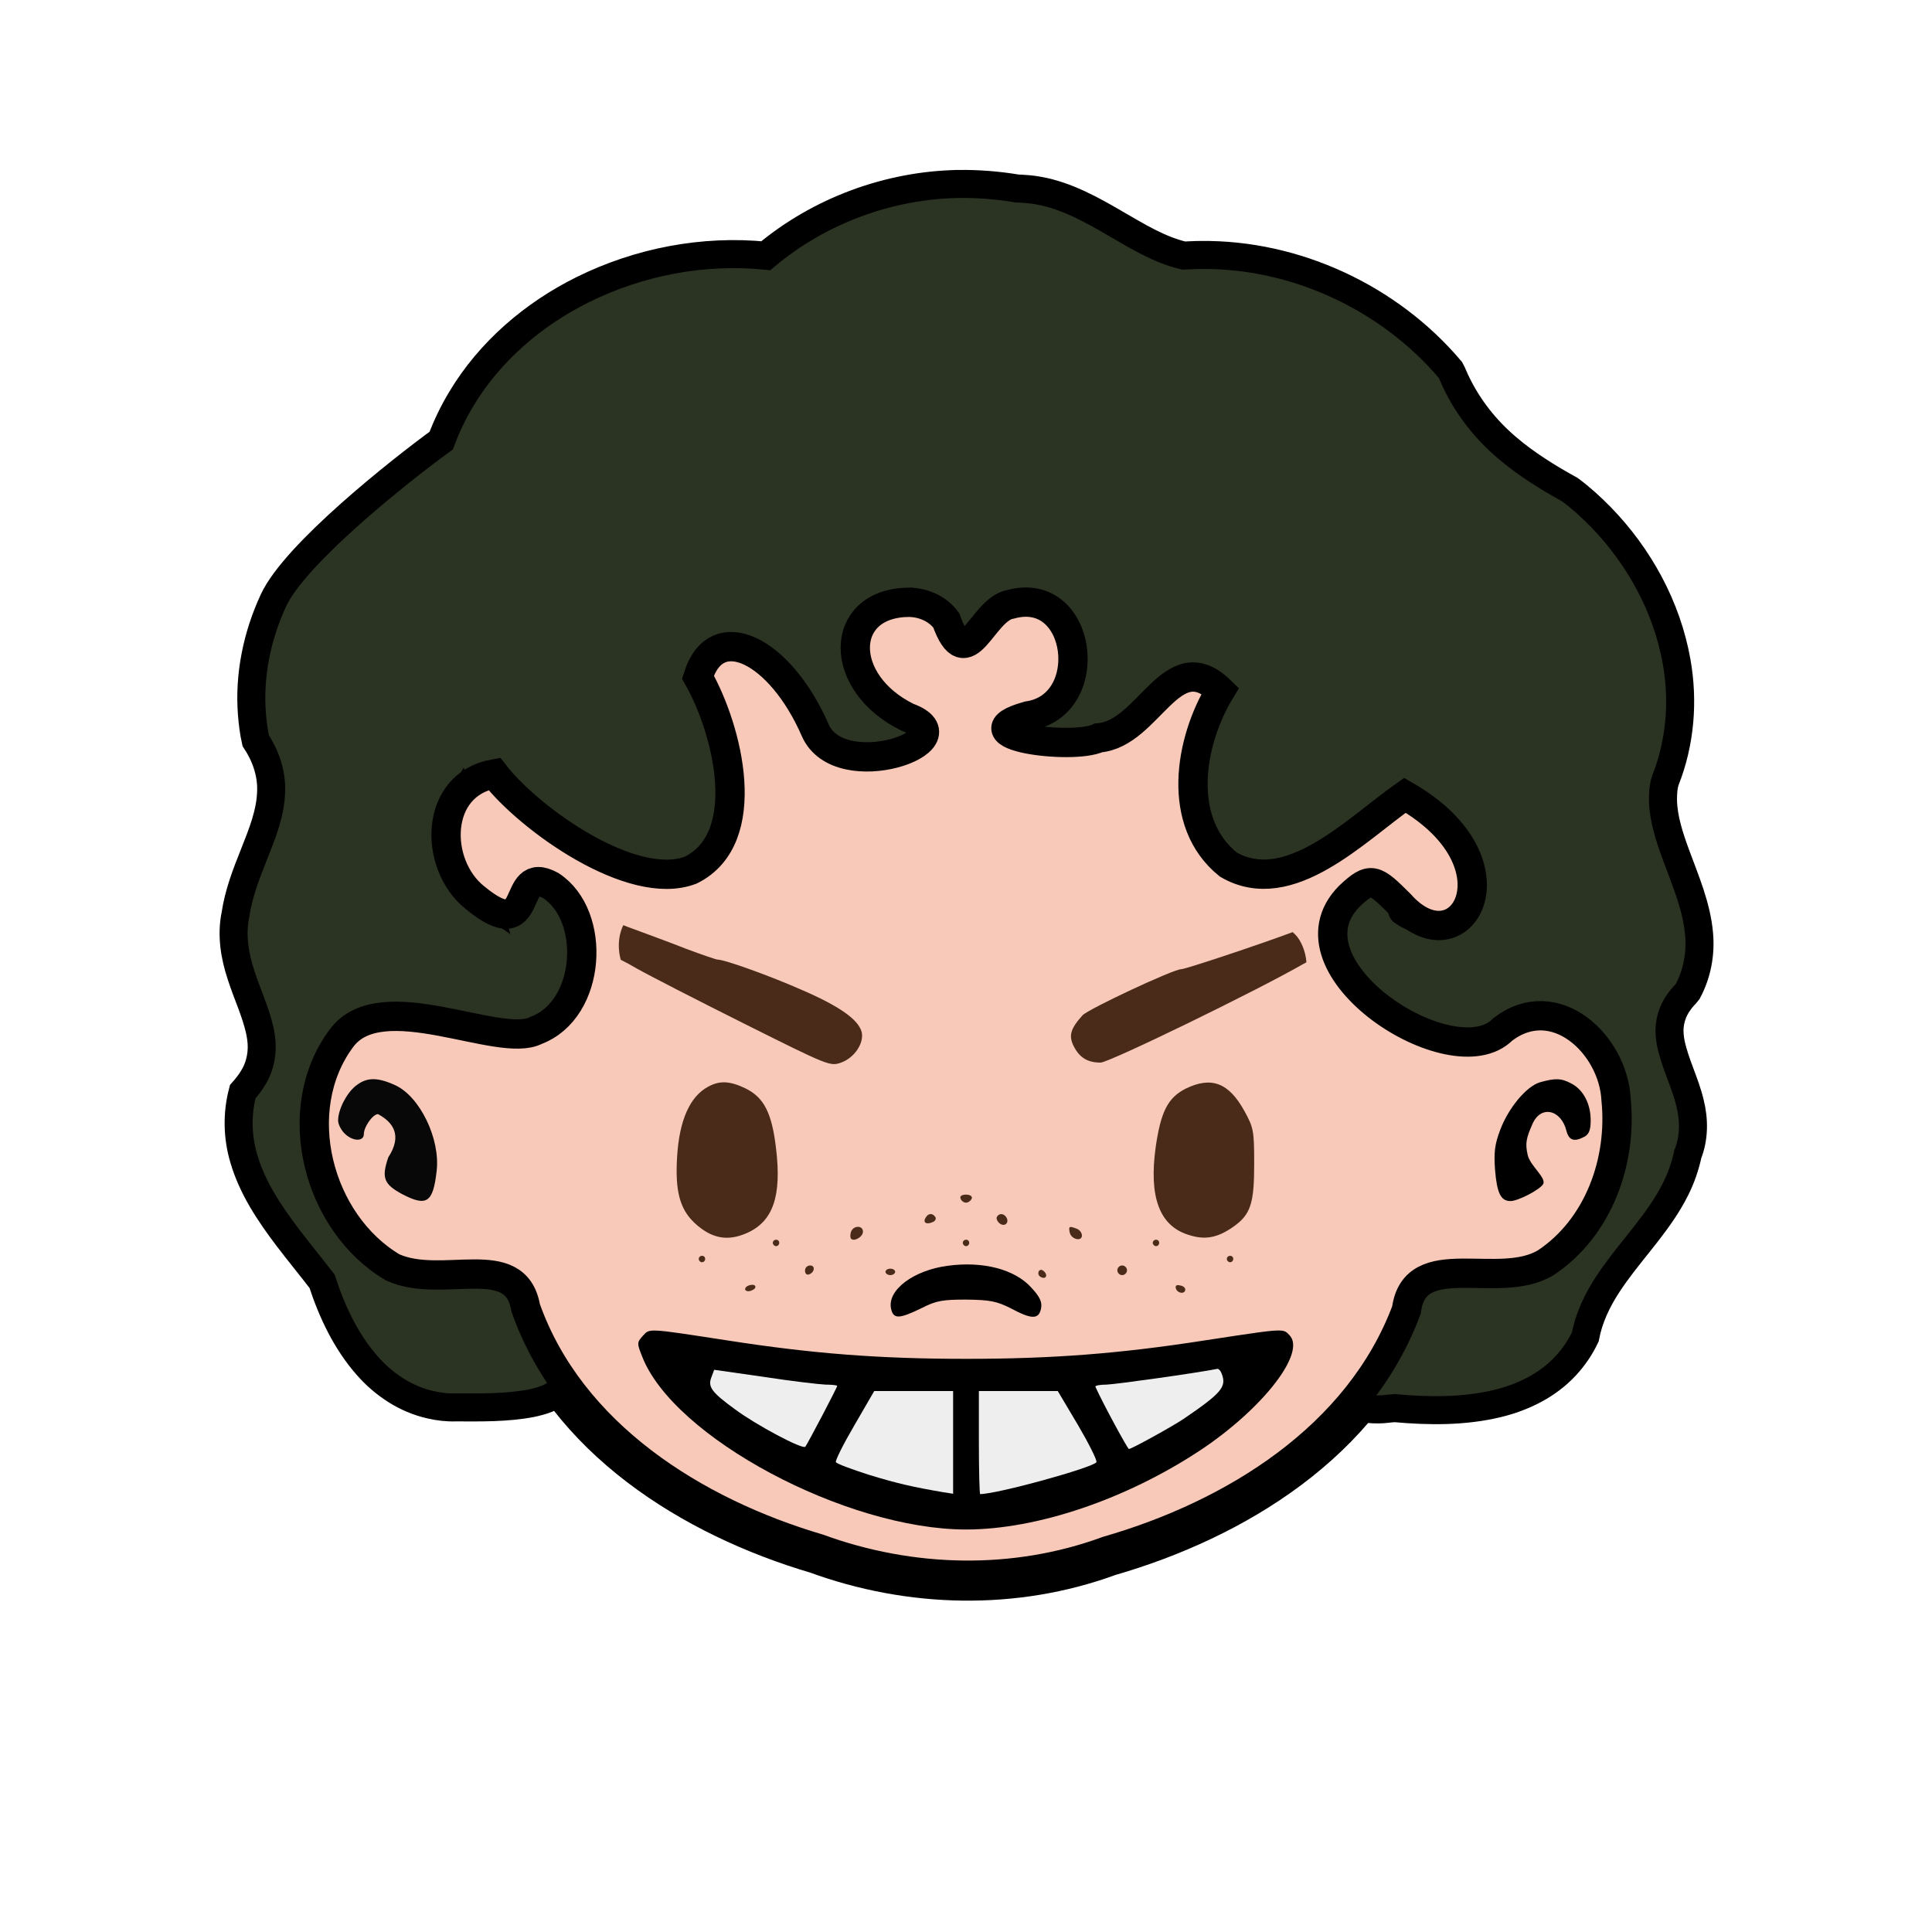
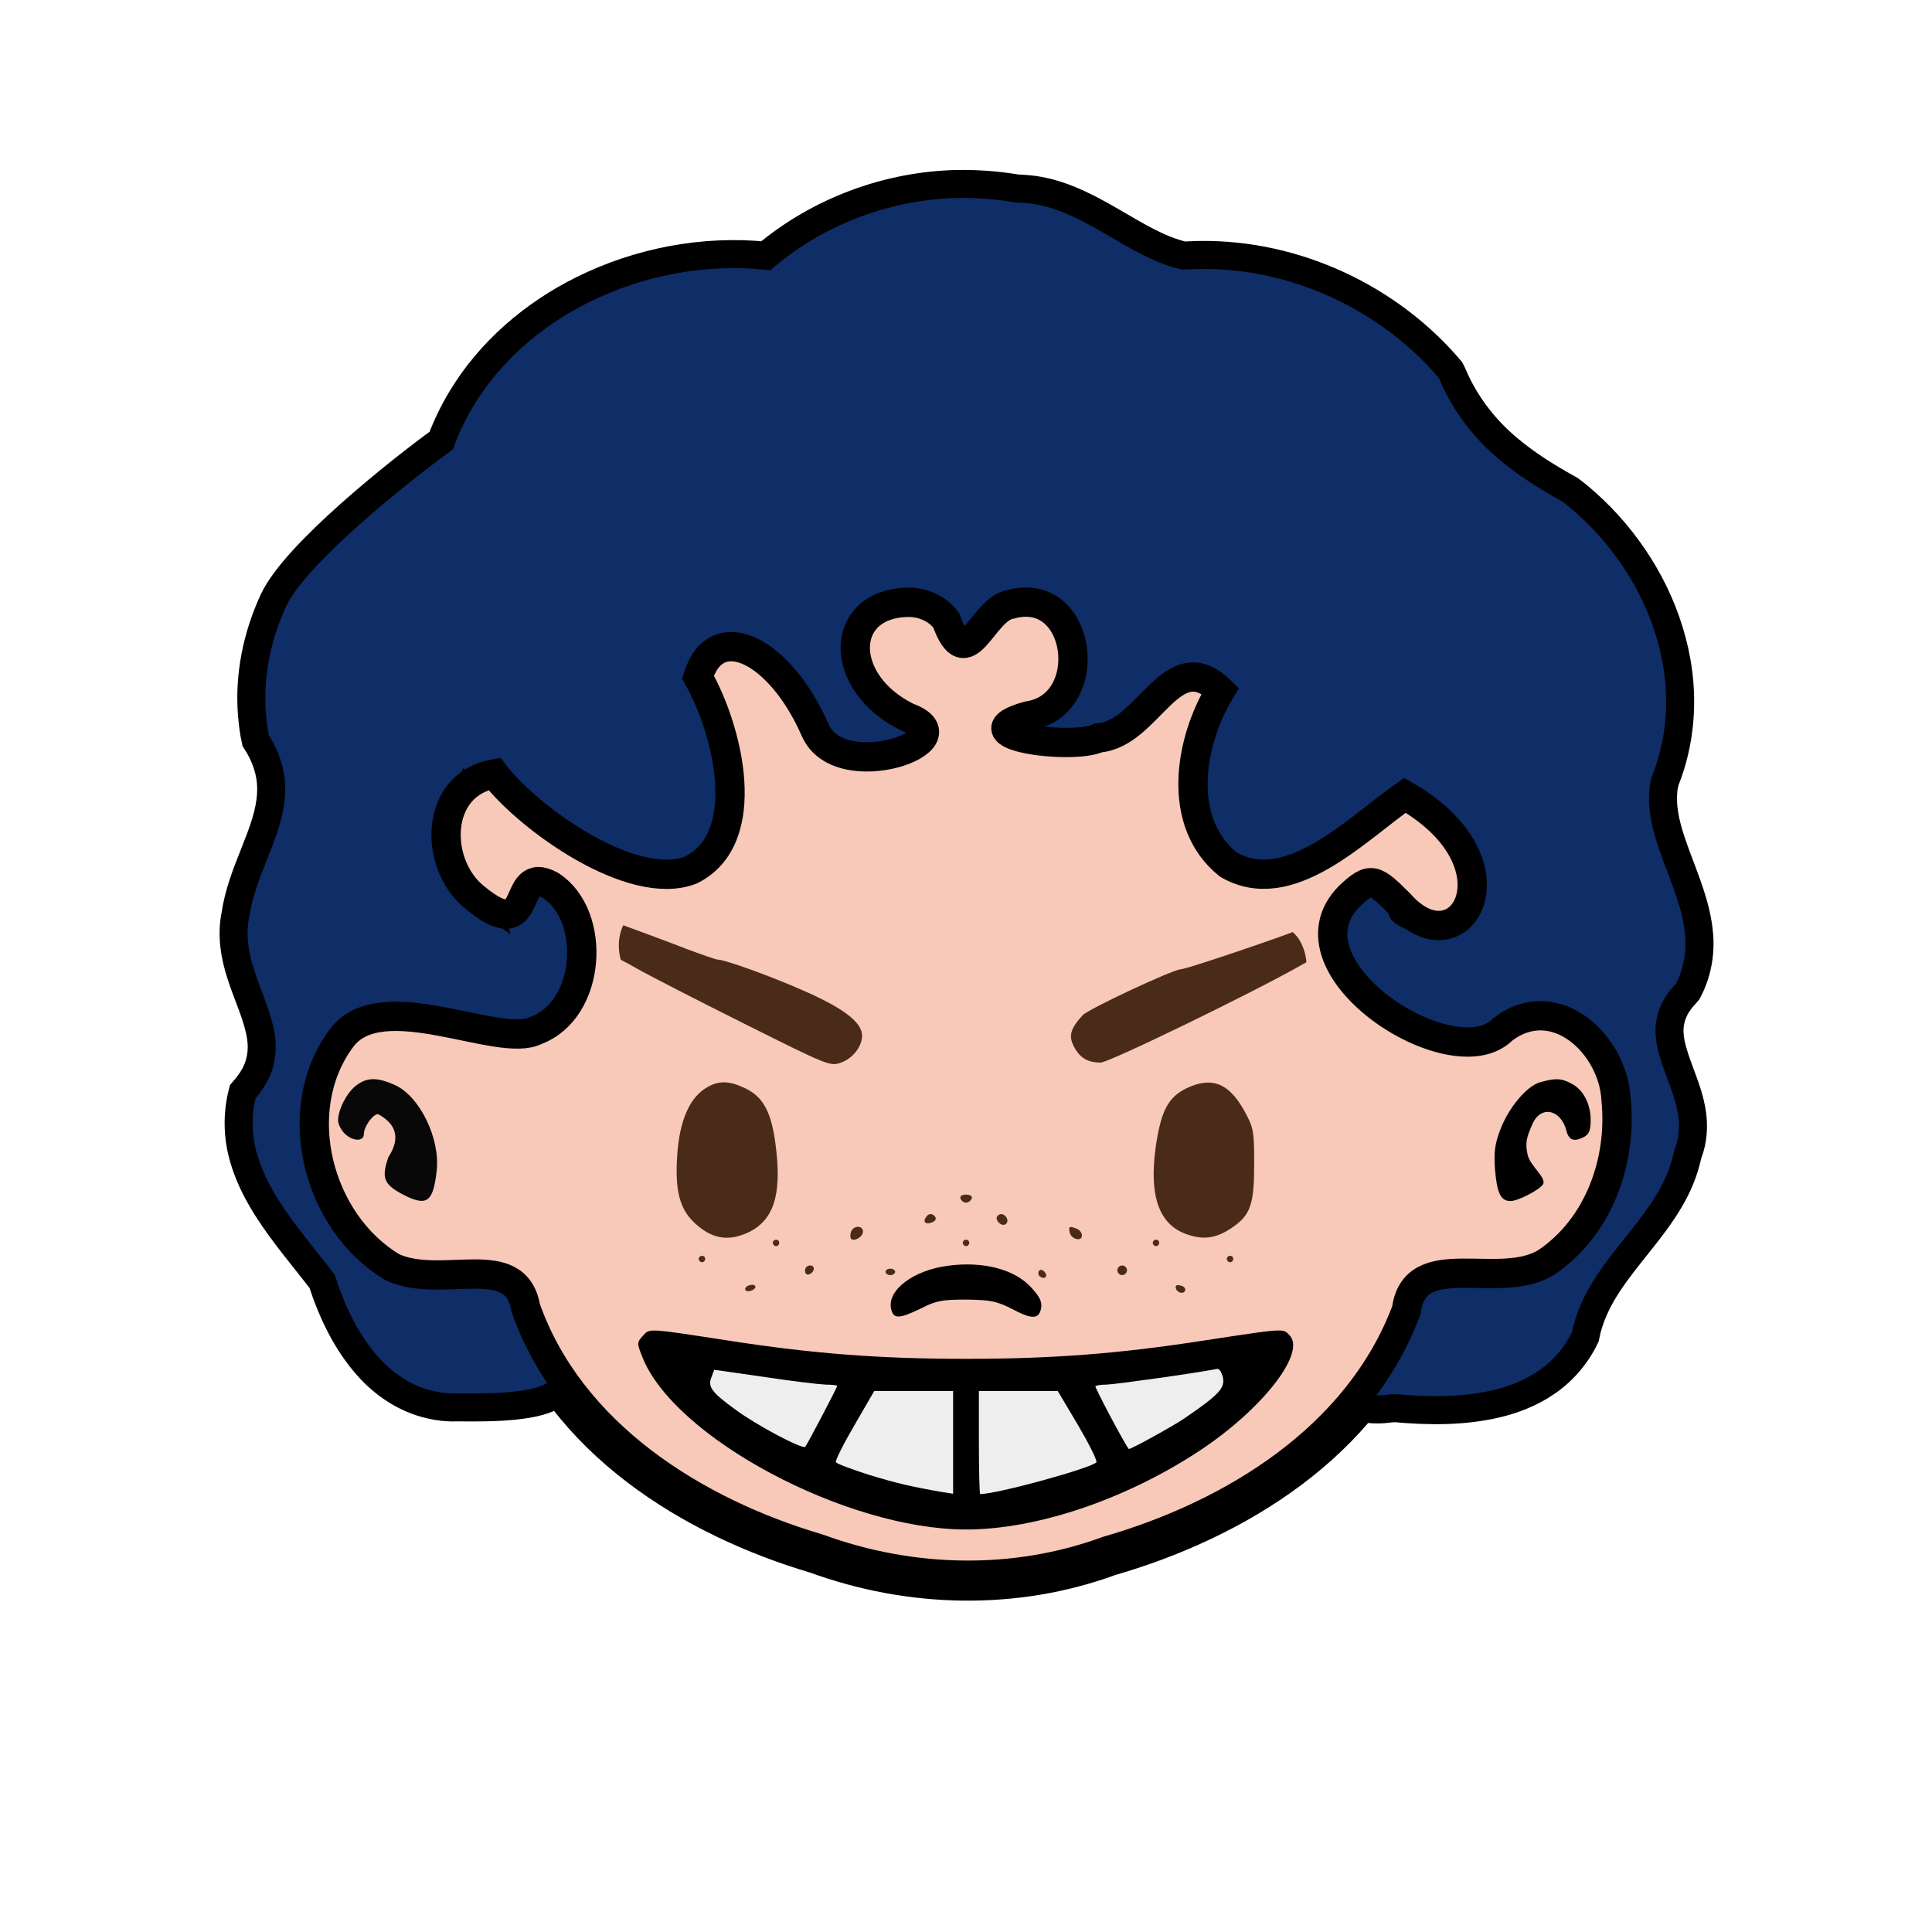
<svg xmlns="http://www.w3.org/2000/svg" version="1.0" width="600pt" height="600pt" viewBox="0 0 600 600" preserveAspectRatio="xMidYMid meet" id="svg23">
  <defs id="defs23">
    <linearGradient id="swatch25">
      <stop style="stop-color:#7bc144;stop-opacity:1;" offset="0" id="stop25" />
      <stop style="stop-color:#7bc144;stop-opacity:1;" offset="1" id="stop26" />
    </linearGradient>
  </defs>
  <path id="path23" style="opacity:1;fill:#f8c9b8;fill-opacity:1;stroke:#000000;stroke-width:15.8;stroke-dasharray:none;stroke-opacity:1" d="m 281.617,187.059 c -21.208,0.658 -19.253,33.377 0.252,35.708 19.489,7.047 -21.777,11.334 -28.699,3.996 -10.69,-4.765 -24.289,-27.763 -31.031,-10.157 9.315,16.373 12.298,43.722 -7.585,53.603 -18.235,7.046 -37.401,-3.593 -48.109,-17.499 -15.893,1.001 -18.948,25.394 -10.514,33.573 13.037,7.992 2.209,-18.382 15.15,-11.248 14.259,9.328 12.563,38.494 -4.58,44.952 -11.332,5.956 -48.16,-14.374 -60.498,2.498 -16.534,22.259 -7.356,57.333 15.966,71.112 15.411,6.986 38.167,-5.648 41.27,12.528 13.846,39.291 52.597,63.484 90.894,74.772 28.811,10.531 60.882,11.338 89.792,0.717 38.933,-11.22 78.084,-35.244 92.866,-74.794 2.602,-19.765 28.82,-5.727 43.38,-14.752 16.368,-10.953 23.642,-31.573 21.713,-50.588 -0.856,-17.146 -18.978,-34.193 -35.184,-21.787 -15.393,15.653 -69.54,-19.147 -47.689,-41.322 6.741,-6.398 16.802,-9.744 15.762,2.394 18.646,20.994 19.953,-30.698 0.484,-24.654 -15.81,9.628 -34.999,23.346 -53.832,12.354 -16.227,-13.108 -12.074,-38.071 -2.44,-53.976 -15.154,-14.685 -22.155,13.462 -37.793,14.662 -8.216,3.919 -43.488,-0.821 -21.899,-6.83 21.529,-3.147 16.871,-40.786 -5.409,-34.651 -8.986,1.432 -13.546,23.056 -20.015,4.998 -2.779,-3.817 -7.613,-5.768 -12.25,-5.607 z" />
-   <path id="path42" style="fill:#2b3323;stroke:#000000;stroke-width:8.7;stroke-dasharray:none;stroke-opacity:1" d="m 297.557,57.131 c -21.658,0.388 -43.129,8.348 -59.729,22.279 -19.452,-1.952 -39.388,1.888 -56.883,10.559 -15.304,7.59 -28.842,19.164 -37.662,33.889 -2.48,4.116 -4.58,8.462 -6.257,12.966 -12.711,9.256 -45.329,35.062 -52.063,49.558 -5.12,10.999 -7.676,23.276 -6.721,35.408 0.227,2.754 0.558,5.526 1.163,8.215 3.018,4.548 4.929,9.934 4.805,15.435 -0.099,6.977 -2.822,13.533 -5.34,19.926 -2.419,6.038 -4.783,12.176 -5.741,18.645 -1.315,6.297 -0.266,12.828 1.748,18.858 1.83,5.742 4.473,11.225 5.801,17.124 0.122,0.589 0.298,1.501 0.392,2.224 0.641,4.234 -0.133,8.686 -2.368,12.359 -0.932,1.611 -2.093,3.075 -3.326,4.464 -1.804,6.773 -1.665,14.024 0.332,20.738 2.626,9.065 7.964,17.026 13.604,24.477 3.501,4.602 7.184,9.062 10.703,13.65 3.088,9.487 7.442,18.755 14.095,26.283 5.118,5.816 11.891,10.332 19.505,12.051 2.595,0.62 5.262,0.924 7.93,0.837 7.836,0.026 15.748,0.176 23.48,-1.294 3.195,-0.702 6.62,-1.609 8.93,-4.084 1.181,-1.299 1.782,-3.159 1.493,-4.878 -1.903,-2.77 -3.585,-5.689 -5.231,-8.612 -0.597,-0.443 -0.724,-1.136 -0.874,-1.819 -1.737,-3.444 -3.338,-6.967 -4.65,-10.672 -0.584,-3.587 -2.355,-7.179 -5.551,-9.107 -3.73,-2.303 -8.279,-2.457 -12.537,-2.443 -6.76,0.056 -13.643,0.929 -20.304,-0.672 -1.938,-0.466 -3.835,-1.172 -5.441,-2.378 -9.748,-6.481 -16.578,-16.819 -19.729,-28.007 -1.157,-4.031 -1.768,-8.203 -1.985,-12.387 -0.068,-1.023 -0.039,-2.361 0.004,-3.45 0.034,-1.061 0.115,-2.129 0.205,-3.264 0.655,-6.695 2.588,-13.434 6.541,-18.952 1.853,-2.487 4.08,-4.826 6.96,-6.104 2.937,-1.488 6.29,-1.68 9.52,-1.787 8.538,-0.023 16.875,2.083 25.2,3.715 4.903,0.93 9.875,1.988 14.893,1.66 1.847,-0.101 3.629,-0.65 5.288,-1.445 5.755,-2.392 10.016,-7.503 12.3,-13.202 2.932,-7.29 3.311,-15.648 0.814,-23.118 -1.569,-4.693 -4.556,-9.011 -8.795,-11.656 -1.288,-0.959 -2.334,-2.345 -3.93,-2.813 -2.467,0.624 -5.064,1.526 -6.727,3.561 -3.382,-10.484 -6.751,-20.972 -10.154,-31.449 0.542,-0.177 1.094,-0.32 1.648,-0.449 5.362,6.507 11.887,11.961 18.734,16.838 7.776,5.391 16.172,10.112 25.325,12.692 5.693,1.552 11.906,2.228 17.585,0.254 5.363,-2.284 9.46,-7.021 11.461,-12.444 2.548,-6.784 2.543,-14.232 1.591,-21.327 -1.258,-8.831 -4.003,-17.443 -7.947,-25.439 -0.414,-0.813 -0.829,-1.627 -1.279,-2.421 1.022,-3.059 2.874,-6.237 6.074,-7.369 3.303,-1.131 6.851,0.148 9.71,1.858 0.874,0.525 1.722,1.116 2.447,1.675 5.662,4.429 9.847,10.462 13.147,16.783 1.207,2.33 2.183,4.771 3.503,7.043 1.205,2.256 2.409,4.512 3.614,6.768 4.566,2.008 9.788,2.421 14.614,1.165 6.079,-1.565 11.617,-5.232 15.417,-10.229 0.735,-0.984 1.232,-2.123 2.255,-2.853 1.571,-1.505 3.399,-2.786 4.687,-4.559 0.465,-0.723 0.466,-1.786 -0.273,-2.322 -0.374,-0.576 -1.19,-0.247 -1.767,-0.407 -1.158,-0.086 -2.272,-0.186 -3.336,-0.318 -4.774,-0.605 -9.636,-1.51 -13.917,-3.807 -2.046,-1.11 -3.988,-2.779 -4.621,-5.102 -1.993,-3.656 -3.209,-8.119 -1.792,-12.189 1.132,-3.328 4.187,-5.618 7.453,-6.623 2.21,-0.717 4.545,-1.025 6.861,-1.085 3.828,0.094 7.736,1.744 10.082,4.842 0.405,0.972 0.698,2.042 1.303,2.896 1.943,1.973 4.081,4.204 6.977,4.554 0.605,0.064 1.092,-0.55 1.601,-0.847 1.957,-1.622 3.5,-3.683 5.065,-5.662 0.399,-0.817 0.581,-1.782 1.397,-2.3 2.73,-2.496 6.458,-4.288 10.228,-3.66 2.129,0.406 4.325,0.862 6.117,2.162 3.958,2.729 5.938,7.542 6.373,12.199 0.831,4.287 0.09,9.092 -2.892,12.428 -1.481,1.639 -3.04,3.284 -5.069,4.246 -1.596,0.87 -3.395,1.204 -5.148,1.578 -1.809,0.561 -3.693,1.1 -5.27,2.172 -1.246,0.916 -2.019,2.705 -1.189,4.143 1.095,1.851 3.306,2.556 5.246,3.158 3.19,0.9 6.515,1.197 9.81,1.426 4.368,0.259 8.79,0.067 13.084,-0.794 0.889,-0.306 1.768,-0.565 2.699,-0.699 2.667,-0.636 5.253,-1.887 7.201,-3.845 4.004,-3.311 7.747,-6.931 11.835,-10.143 2.39,-2.188 5.161,-4.449 8.55,-4.589 1.178,-0.256 2.45,0.005 3.358,0.816 1.187,0.569 2.291,1.304 3.286,2.166 -1.76,3.457 -3.541,6.932 -4.803,10.628 -1.517,4.303 -2.512,8.79 -3.051,13.317 -0.402,4.153 -0.283,8.366 0.48,12.456 0.831,4.385 2.486,8.717 5.13,12.375 2.191,3.093 5.132,5.676 8.483,7.444 5.244,2.333 11.28,2.372 16.744,0.806 7.531,-2.117 14.172,-6.466 20.456,-10.997 5.37,-3.906 10.471,-8.168 15.857,-12.053 6.345,3.761 12.284,8.623 16.067,15.049 2.576,4.392 4.082,9.761 2.741,14.802 -0.827,3.279 -3.305,6.356 -6.749,7.011 -1.84,0.391 -3.745,0.04 -5.484,-0.606 -2.653,0.774 -5.315,-0.569 -7.442,-2.062 -0.32,-0.324 0.328,-0.918 0.387,-1.354 0.08,-0.517 0.879,-1.173 0.273,-1.559 -2.417,-2.309 -4.661,-4.906 -7.599,-6.576 -1.008,-0.523 -2.185,-0.865 -3.311,-0.735 -3.506,1.744 -6.778,4.053 -9.393,6.978 -2.758,3.625 -4.013,8.352 -3.306,12.861 0.899,6.014 4.401,11.289 8.494,15.638 5.573,5.849 12.465,10.383 19.899,13.505 3.776,0.922 7.575,1.775 11.275,2.975 5.294,-0.432 10.321,-2.285 15.369,-3.807 3.547,-2.754 8.1,-4.411 12.62,-3.828 1.561,0.147 3.053,0.654 4.531,1.129 3.428,0.433 6.574,2.389 8.549,5.211 1.054,1.377 1.747,2.977 2.514,4.515 2.757,4.246 4.41,9.214 4.613,14.28 0.255,2.728 0.3,5.473 0.173,8.209 -0.027,0.432 -0.075,1.239 -0.119,1.814 -0.847,10.447 -4.458,20.782 -10.946,29.076 -0.646,0.814 -1.476,1.814 -2.248,2.654 -0.801,0.873 -1.859,1.952 -2.729,2.733 -1.484,1.37 -3.086,2.647 -4.68,3.747 -3.96,2.704 -8.89,3.336 -13.571,3.516 -6.379,0.277 -12.815,-0.536 -19.152,0.48 -3.67,0.581 -7.397,2.245 -9.494,5.443 -1.358,1.966 -2.01,4.317 -2.381,6.648 -0.696,1.899 -1.593,3.73 -2.34,5.598 -0.072,1.782 -1.053,3.366 -1.883,4.894 -1.345,2.33 -3.093,4.389 -4.433,6.72 -1.568,2.48 -3.213,4.827 -5.003,7.186 -0.737,1.588 -1.081,3.698 0.225,5.098 1.593,1.645 4.073,1.695 6.215,1.689 1.708,0.005 3.404,-0.318 5.098,-0.395 10.62,0.964 21.478,1.068 31.904,-1.445 7.907,-1.911 15.568,-5.647 21.14,-11.686 2.468,-2.657 4.552,-5.694 6.093,-8.972 1.111,-5.933 3.763,-11.467 7.066,-16.48 0.635,-0.962 1.428,-2.124 2.159,-3.137 6.305,-8.758 13.994,-16.612 18.84,-26.351 1.732,-3.427 2.977,-7.089 3.797,-10.834 1.987,-5.028 1.987,-10.652 0.675,-15.848 -1.492,-6.337 -4.629,-12.164 -5.958,-18.545 -0.163,-0.792 -0.304,-1.847 -0.351,-2.489 -0.376,-3.768 0.767,-7.615 3.064,-10.616 0.73,-1.083 1.731,-1.964 2.515,-2.988 2.906,-5.416 4.101,-11.683 3.544,-17.794 -0.739,-8.677 -4.273,-16.743 -7.24,-24.827 -1.936,-5.333 -3.843,-10.958 -3.971,-16.755 -0.004,-2.111 0.082,-4.288 0.778,-6.295 4.611,-11.639 5.644,-24.566 3.44,-36.859 -3.005,-16.907 -11.618,-32.594 -23.549,-44.856 -2.978,-3.024 -6.122,-5.91 -9.531,-8.439 -6.875,-3.798 -13.546,-7.909 -19.553,-13.035 -6.589,-5.591 -12.084,-12.501 -15.805,-20.315 -0.65,-1.249 -1.1,-2.612 -1.774,-3.835 -18.963,-22.455 -48.115,-36.063 -77.547,-35.731 -1.772,-7.22e-4 -3.549,0.13 -5.313,0.186 -7.62,-1.805 -14.351,-5.997 -21.06,-9.862 -7.502,-4.377 -15.279,-8.733 -23.925,-10.304 -2.233,-0.433 -4.509,-0.562 -6.773,-0.668 -6.036,-1.014 -12.162,-1.483 -18.282,-1.404 z M 144.906,257.42 c 2.086,7.416 4.223,14.818 6.242,22.252 -2.841,-1.986 -5.53,-4.305 -7.343,-7.3 -3.676,-5.871 -4.899,-13.418 -2.646,-20.034 0.377,-1.067 0.846,-2.104 1.427,-3.076 0.773,2.719 1.547,5.439 2.32,8.158 z" />
+   <path id="path42" style="fill:#0f2d67;stroke:#000000;stroke-width:8.7;stroke-dasharray:none;stroke-opacity:1" d="m 297.557,57.131 c -21.658,0.388 -43.129,8.348 -59.729,22.279 -19.452,-1.952 -39.388,1.888 -56.883,10.559 -15.304,7.59 -28.842,19.164 -37.662,33.889 -2.48,4.116 -4.58,8.462 -6.257,12.966 -12.711,9.256 -45.329,35.062 -52.063,49.558 -5.12,10.999 -7.676,23.276 -6.721,35.408 0.227,2.754 0.558,5.526 1.163,8.215 3.018,4.548 4.929,9.934 4.805,15.435 -0.099,6.977 -2.822,13.533 -5.34,19.926 -2.419,6.038 -4.783,12.176 -5.741,18.645 -1.315,6.297 -0.266,12.828 1.748,18.858 1.83,5.742 4.473,11.225 5.801,17.124 0.122,0.589 0.298,1.501 0.392,2.224 0.641,4.234 -0.133,8.686 -2.368,12.359 -0.932,1.611 -2.093,3.075 -3.326,4.464 -1.804,6.773 -1.665,14.024 0.332,20.738 2.626,9.065 7.964,17.026 13.604,24.477 3.501,4.602 7.184,9.062 10.703,13.65 3.088,9.487 7.442,18.755 14.095,26.283 5.118,5.816 11.891,10.332 19.505,12.051 2.595,0.62 5.262,0.924 7.93,0.837 7.836,0.026 15.748,0.176 23.48,-1.294 3.195,-0.702 6.62,-1.609 8.93,-4.084 1.181,-1.299 1.782,-3.159 1.493,-4.878 -1.903,-2.77 -3.585,-5.689 -5.231,-8.612 -0.597,-0.443 -0.724,-1.136 -0.874,-1.819 -1.737,-3.444 -3.338,-6.967 -4.65,-10.672 -0.584,-3.587 -2.355,-7.179 -5.551,-9.107 -3.73,-2.303 -8.279,-2.457 -12.537,-2.443 -6.76,0.056 -13.643,0.929 -20.304,-0.672 -1.938,-0.466 -3.835,-1.172 -5.441,-2.378 -9.748,-6.481 -16.578,-16.819 -19.729,-28.007 -1.157,-4.031 -1.768,-8.203 -1.985,-12.387 -0.068,-1.023 -0.039,-2.361 0.004,-3.45 0.034,-1.061 0.115,-2.129 0.205,-3.264 0.655,-6.695 2.588,-13.434 6.541,-18.952 1.853,-2.487 4.08,-4.826 6.96,-6.104 2.937,-1.488 6.29,-1.68 9.52,-1.787 8.538,-0.023 16.875,2.083 25.2,3.715 4.903,0.93 9.875,1.988 14.893,1.66 1.847,-0.101 3.629,-0.65 5.288,-1.445 5.755,-2.392 10.016,-7.503 12.3,-13.202 2.932,-7.29 3.311,-15.648 0.814,-23.118 -1.569,-4.693 -4.556,-9.011 -8.795,-11.656 -1.288,-0.959 -2.334,-2.345 -3.93,-2.813 -2.467,0.624 -5.064,1.526 -6.727,3.561 -3.382,-10.484 -6.751,-20.972 -10.154,-31.449 0.542,-0.177 1.094,-0.32 1.648,-0.449 5.362,6.507 11.887,11.961 18.734,16.838 7.776,5.391 16.172,10.112 25.325,12.692 5.693,1.552 11.906,2.228 17.585,0.254 5.363,-2.284 9.46,-7.021 11.461,-12.444 2.548,-6.784 2.543,-14.232 1.591,-21.327 -1.258,-8.831 -4.003,-17.443 -7.947,-25.439 -0.414,-0.813 -0.829,-1.627 -1.279,-2.421 1.022,-3.059 2.874,-6.237 6.074,-7.369 3.303,-1.131 6.851,0.148 9.71,1.858 0.874,0.525 1.722,1.116 2.447,1.675 5.662,4.429 9.847,10.462 13.147,16.783 1.207,2.33 2.183,4.771 3.503,7.043 1.205,2.256 2.409,4.512 3.614,6.768 4.566,2.008 9.788,2.421 14.614,1.165 6.079,-1.565 11.617,-5.232 15.417,-10.229 0.735,-0.984 1.232,-2.123 2.255,-2.853 1.571,-1.505 3.399,-2.786 4.687,-4.559 0.465,-0.723 0.466,-1.786 -0.273,-2.322 -0.374,-0.576 -1.19,-0.247 -1.767,-0.407 -1.158,-0.086 -2.272,-0.186 -3.336,-0.318 -4.774,-0.605 -9.636,-1.51 -13.917,-3.807 -2.046,-1.11 -3.988,-2.779 -4.621,-5.102 -1.993,-3.656 -3.209,-8.119 -1.792,-12.189 1.132,-3.328 4.187,-5.618 7.453,-6.623 2.21,-0.717 4.545,-1.025 6.861,-1.085 3.828,0.094 7.736,1.744 10.082,4.842 0.405,0.972 0.698,2.042 1.303,2.896 1.943,1.973 4.081,4.204 6.977,4.554 0.605,0.064 1.092,-0.55 1.601,-0.847 1.957,-1.622 3.5,-3.683 5.065,-5.662 0.399,-0.817 0.581,-1.782 1.397,-2.3 2.73,-2.496 6.458,-4.288 10.228,-3.66 2.129,0.406 4.325,0.862 6.117,2.162 3.958,2.729 5.938,7.542 6.373,12.199 0.831,4.287 0.09,9.092 -2.892,12.428 -1.481,1.639 -3.04,3.284 -5.069,4.246 -1.596,0.87 -3.395,1.204 -5.148,1.578 -1.809,0.561 -3.693,1.1 -5.27,2.172 -1.246,0.916 -2.019,2.705 -1.189,4.143 1.095,1.851 3.306,2.556 5.246,3.158 3.19,0.9 6.515,1.197 9.81,1.426 4.368,0.259 8.79,0.067 13.084,-0.794 0.889,-0.306 1.768,-0.565 2.699,-0.699 2.667,-0.636 5.253,-1.887 7.201,-3.845 4.004,-3.311 7.747,-6.931 11.835,-10.143 2.39,-2.188 5.161,-4.449 8.55,-4.589 1.178,-0.256 2.45,0.005 3.358,0.816 1.187,0.569 2.291,1.304 3.286,2.166 -1.76,3.457 -3.541,6.932 -4.803,10.628 -1.517,4.303 -2.512,8.79 -3.051,13.317 -0.402,4.153 -0.283,8.366 0.48,12.456 0.831,4.385 2.486,8.717 5.13,12.375 2.191,3.093 5.132,5.676 8.483,7.444 5.244,2.333 11.28,2.372 16.744,0.806 7.531,-2.117 14.172,-6.466 20.456,-10.997 5.37,-3.906 10.471,-8.168 15.857,-12.053 6.345,3.761 12.284,8.623 16.067,15.049 2.576,4.392 4.082,9.761 2.741,14.802 -0.827,3.279 -3.305,6.356 -6.749,7.011 -1.84,0.391 -3.745,0.04 -5.484,-0.606 -2.653,0.774 -5.315,-0.569 -7.442,-2.062 -0.32,-0.324 0.328,-0.918 0.387,-1.354 0.08,-0.517 0.879,-1.173 0.273,-1.559 -2.417,-2.309 -4.661,-4.906 -7.599,-6.576 -1.008,-0.523 -2.185,-0.865 -3.311,-0.735 -3.506,1.744 -6.778,4.053 -9.393,6.978 -2.758,3.625 -4.013,8.352 -3.306,12.861 0.899,6.014 4.401,11.289 8.494,15.638 5.573,5.849 12.465,10.383 19.899,13.505 3.776,0.922 7.575,1.775 11.275,2.975 5.294,-0.432 10.321,-2.285 15.369,-3.807 3.547,-2.754 8.1,-4.411 12.62,-3.828 1.561,0.147 3.053,0.654 4.531,1.129 3.428,0.433 6.574,2.389 8.549,5.211 1.054,1.377 1.747,2.977 2.514,4.515 2.757,4.246 4.41,9.214 4.613,14.28 0.255,2.728 0.3,5.473 0.173,8.209 -0.027,0.432 -0.075,1.239 -0.119,1.814 -0.847,10.447 -4.458,20.782 -10.946,29.076 -0.646,0.814 -1.476,1.814 -2.248,2.654 -0.801,0.873 -1.859,1.952 -2.729,2.733 -1.484,1.37 -3.086,2.647 -4.68,3.747 -3.96,2.704 -8.89,3.336 -13.571,3.516 -6.379,0.277 -12.815,-0.536 -19.152,0.48 -3.67,0.581 -7.397,2.245 -9.494,5.443 -1.358,1.966 -2.01,4.317 -2.381,6.648 -0.696,1.899 -1.593,3.73 -2.34,5.598 -0.072,1.782 -1.053,3.366 -1.883,4.894 -1.345,2.33 -3.093,4.389 -4.433,6.72 -1.568,2.48 -3.213,4.827 -5.003,7.186 -0.737,1.588 -1.081,3.698 0.225,5.098 1.593,1.645 4.073,1.695 6.215,1.689 1.708,0.005 3.404,-0.318 5.098,-0.395 10.62,0.964 21.478,1.068 31.904,-1.445 7.907,-1.911 15.568,-5.647 21.14,-11.686 2.468,-2.657 4.552,-5.694 6.093,-8.972 1.111,-5.933 3.763,-11.467 7.066,-16.48 0.635,-0.962 1.428,-2.124 2.159,-3.137 6.305,-8.758 13.994,-16.612 18.84,-26.351 1.732,-3.427 2.977,-7.089 3.797,-10.834 1.987,-5.028 1.987,-10.652 0.675,-15.848 -1.492,-6.337 -4.629,-12.164 -5.958,-18.545 -0.163,-0.792 -0.304,-1.847 -0.351,-2.489 -0.376,-3.768 0.767,-7.615 3.064,-10.616 0.73,-1.083 1.731,-1.964 2.515,-2.988 2.906,-5.416 4.101,-11.683 3.544,-17.794 -0.739,-8.677 -4.273,-16.743 -7.24,-24.827 -1.936,-5.333 -3.843,-10.958 -3.971,-16.755 -0.004,-2.111 0.082,-4.288 0.778,-6.295 4.611,-11.639 5.644,-24.566 3.44,-36.859 -3.005,-16.907 -11.618,-32.594 -23.549,-44.856 -2.978,-3.024 -6.122,-5.91 -9.531,-8.439 -6.875,-3.798 -13.546,-7.909 -19.553,-13.035 -6.589,-5.591 -12.084,-12.501 -15.805,-20.315 -0.65,-1.249 -1.1,-2.612 -1.774,-3.835 -18.963,-22.455 -48.115,-36.063 -77.547,-35.731 -1.772,-7.22e-4 -3.549,0.13 -5.313,0.186 -7.62,-1.805 -14.351,-5.997 -21.06,-9.862 -7.502,-4.377 -15.279,-8.733 -23.925,-10.304 -2.233,-0.433 -4.509,-0.562 -6.773,-0.668 -6.036,-1.014 -12.162,-1.483 -18.282,-1.404 z M 144.906,257.42 c 2.086,7.416 4.223,14.818 6.242,22.252 -2.841,-1.986 -5.53,-4.305 -7.343,-7.3 -3.676,-5.871 -4.899,-13.418 -2.646,-20.034 0.377,-1.067 0.846,-2.104 1.427,-3.076 0.773,2.719 1.547,5.439 2.32,8.158 z" />
  <path id="path1" style="opacity:1;fill:#f8c9b8;fill-opacity:1;stroke:#000000;stroke-width:9.1;stroke-dasharray:none;stroke-opacity:1" d="m 281.617,187.059 c -21.208,0.658 -21.542,25.028 0.252,35.708 19.489,7.047 -21.104,21.433 -28.699,3.996 -10.824,-24.828 -30.753,-34.9 -36.417,-16.486 9.315,16.373 17.684,50.05 -2.199,59.932 -18.235,7.046 -50.327,-15.981 -61.036,-29.887 -18.791,3.339 -18.869,28.145 -6.056,38.419 19.365,15.937 10.677,-10.84 23.618,-3.706 14.259,9.328 12.563,38.494 -4.58,44.952 -11.332,5.956 -48.16,-14.374 -60.498,2.498 -16.534,22.259 -7.356,57.333 15.966,71.112 15.411,6.986 38.167,-5.648 41.27,12.528 13.846,39.291 52.597,63.484 90.894,74.772 28.811,10.531 60.882,11.338 89.792,0.717 38.933,-11.22 78.084,-35.244 92.866,-74.794 2.602,-19.765 28.82,-5.727 43.38,-14.752 16.368,-10.953 23.642,-31.573 21.713,-50.588 -0.856,-17.146 -18.978,-34.193 -35.184,-21.787 -15.393,15.653 -69.54,-19.147 -47.689,-41.322 6.741,-6.398 7.847,-5.502 15.762,2.394 18.646,20.994 38.718,-12.487 1.542,-33.776 -15.339,10.773 -36.057,32.469 -54.89,21.476 -16.227,-13.108 -12.074,-38.071 -2.44,-53.976 -15.154,-14.685 -22.155,13.462 -37.793,14.662 -8.216,3.919 -43.488,-0.821 -21.899,-6.83 21.529,-3.147 16.871,-40.786 -5.409,-34.651 -8.986,1.432 -13.546,23.056 -20.015,4.998 -2.779,-3.817 -7.613,-5.768 -12.25,-5.607 z" />
  <path d="m 397.733,413.213 c -2.53,-0.179 -8.171,0.711 -23.733,3.086 -26.4,4.1 -47.1,5.7 -74,5.7 -26.9,0 -47.6,-1.6 -74,-5.7 -25.3,-3.9 -24.201,-3.8 -26.401,-1.4 -1.8,2 -1.799,2.3 -0.199,6.3 9.6,25.1 63.3,53.801 100.6,53.801 22.1,0 49.799,-9.4 72.899,-24.7 19.5,-13 32.901,-30.4 27.501,-35.7 -0.75,-0.787 -1.149,-1.28 -2.667,-1.387 z" style="fill:#000000;fill-opacity:1;stroke:#257325;stroke-width:0;stroke-dasharray:none;stroke-opacity:0.652" id="path26" />
  <path style="fill:#4a2b1a;fill-opacity:1;stroke:#257325;stroke-width:0;stroke-dasharray:none;stroke-opacity:0.652" d="m 401.445,289.478 c -10.184,3.808 -33.3,11.522 -34.645,11.522 -2.4,0 -28.699,12.3 -30.599,14.3 -3.8,4.2 -4.401,6.4 -2.701,9.7 1.8,3.5 4.3,5 8.3,5 2.6,0 48.1,-22.101 62.9,-30.601 0.425,-0.248 0.653,-0.344 1.021,-0.551 -0.1,-1.603 -0.507,-3.567 -1.547,-5.786 -0.741,-1.581 -1.706,-2.736 -2.729,-3.584 z" id="path41" />
  <path style="fill:#4a2b1a;fill-opacity:1;stroke:#257325;stroke-width:0;stroke-dasharray:none;stroke-opacity:0.652" d="m 193.567,287.319 c -2.535,5.266 -0.828,10.586 -0.773,10.753 1.382,0.692 3.141,1.64 5.005,2.728 3.7,2.1 18.7,9.801 33.3,17.101 26.2,13.1 26.701,13.3 30.101,12.1 4.2,-1.5 7.2,-6.1 6.4,-9.5 -1,-3.8 -6.701,-7.901 -18.201,-12.901 -9.9,-4.4 -24.3,-9.599 -26.6,-9.599 -0.4,0 -4.799,-1.5 -9.599,-3.3 -4.8,-1.9 -12.2,-4.601 -16.5,-6.201 -1.259,-0.44 -2.212,-0.812 -3.133,-1.181 z" id="path40" />
  <path d="m 110.5,337.2 c -2.9,2.3 -5.5,7.4 -5.5,10.8 0,1.1 0.9,2.9 2,4 2.5,2.5 6,2.6 6,0.2 0,-2.3 2.8,-6.2 4.4,-6.2 4.762,2.563 7.582,6.663 3.2,13.4 -2.2,6.4 -1.4,8.4 4.4,11.5 7.5,3.9 9.5,2.6 10.6,-7.2 1.2,-10 -5.2,-23.2 -12.9,-26.7 -5.5,-2.5 -8.8,-2.5 -12.2,0.2 z" id="path2" style="fill:#080808;fill-opacity:1;stroke:#257325;stroke-width:0;stroke-dasharray:none;stroke-opacity:0.652" />
  <path d="m 478.3,336.1 c -4.2,1.2 -9.8,7.9 -12.4,14.8 -1.7,4.5 -2,7 -1.6,12.4 0.6,7.3 1.8,9.7 4.8,9.7 2.3,0 8.9,-3.4 10.1,-5.2 1.2,-2 -3.967,-5.637 -4.767,-9.124 -0.829,-3.61 -0.403,-5.305 1.397,-9.405 2.6,-6.3 9.07,-4.671 10.67,2.029 0.8,2.9 2.4,3.4 5.6,1.7 1.4,-0.8 1.9,-2.1 1.9,-5.1 0,-5.1 -2.3,-9.5 -6,-11.4 -3.2,-1.7 -5,-1.7 -9.7,-0.4 z" id="path3" style="fill:#000000;fill-opacity:1;stroke:#257325;stroke-width:0;stroke-dasharray:none;stroke-opacity:0.652" />
  <path d="m 219.9,337.5 c -5.6,3 -8.9,10.3 -9.6,21.5 -0.7,10.8 0.8,16.4 5.3,20.7 5.2,4.9 10.2,5.9 16.2,3.3 8.3,-3.6 11,-11.5 9.2,-26.4 -1.3,-11.1 -3.8,-15.8 -9.5,-18.6 -4.8,-2.3 -8,-2.5 -11.6,-0.5 z" id="path4" style="fill:#4a2b1a;fill-opacity:1;stroke:#257325;stroke-width:0;stroke-dasharray:none;stroke-opacity:0.652" />
  <path d="m 368.2,338.1 c -5.5,2.8 -7.7,7.1 -9.3,18.2 -2.1,15.3 1.1,24.2 9.9,27.1 5.3,1.8 9.2,1.1 14.2,-2.4 5.4,-3.8 6.5,-7.2 6.5,-19.5 0,-10.3 -0.2,-11.3 -3,-16.4 -4.9,-8.9 -10.3,-10.9 -18.3,-7 z" id="path5" style="fill:#4a2b1a;fill-opacity:1;stroke:#257325;stroke-width:0;stroke-dasharray:none;stroke-opacity:0.652" />
  <path d="m 294.3,393.1 c -10.6,1.4 -18.7,7.5 -17.6,13.2 0.7,3.4 2.4,3.4 9.4,0 4.7,-2.4 6.6,-2.7 14,-2.7 7.4,0.1 9.4,0.5 13.8,2.7 6.5,3.5 8.7,3.5 9.4,0.1 0.4,-2 -0.3,-3.6 -3,-6.5 -5.1,-5.7 -15,-8.3 -26,-6.8 z" id="path16" style="fill:#000000;fill-opacity:1;stroke:#257325;stroke-width:0;stroke-dasharray:none;stroke-opacity:0.652" />
  <g id="g41">
    <path d="m 221.799,425.399 -0.899,2.401 c -1.1,2.9 0.1,4.599 7.4,9.899 6.6,4.9 20.9,12.5 21.8,11.6 0.7,-0.9 9.899,-18.399 9.899,-18.899 0,-0.2 -1.7,-0.4 -3.7,-0.4 -2.1,-0.1 -10.699,-1.101 -19.099,-2.401 z" style="fill:#eeeeee;fill-opacity:1;stroke:#257325;stroke-width:0;stroke-dasharray:none;stroke-opacity:0.652" id="path30" />
    <path d="m 271.5,432 -6.201,10.701 c -3.4,5.8 -6,10.999 -5.7,11.399 0.3,0.5 4.9,2.199 10.2,3.899 8.8,2.7 13.701,3.801 23.001,5.401 l 3.199,0.5 V 448 432 h -12.199 z" style="fill:#eeeeee;fill-opacity:1;stroke:#257325;stroke-width:0;stroke-dasharray:none;stroke-opacity:0.652" id="path29" />
    <path d="m 378.1,425.101 c -7.1,1.4 -31.599,4.8 -34.399,4.9 -2.1,0 -3.701,0.3 -3.501,0.7 2.4,5.3 10,19.299 10.4,19.299 0.8,0 13.3,-6.9 16.9,-9.3 11.9,-8.1 13.5,-9.999 11.9,-14.099 -0.3,-0.9 -0.901,-1.5 -1.301,-1.5 z" style="fill:#eeeeee;fill-opacity:1;stroke:#257325;stroke-width:0;stroke-dasharray:none;stroke-opacity:0.652" id="path28" />
    <path d="m 304,432 v 16 c 0,8.8 0.2,15.999 0.4,15.999 5.3,0 35,-8.199 36.1,-9.899 0.3,-0.5 -2.3,-5.7 -5.7,-11.5 L 328.5,432 h -12.201 z" style="fill:#eeeeee;fill-opacity:1;stroke:#257325;stroke-width:0;stroke-dasharray:none;stroke-opacity:0.652" id="path27" />
  </g>
  <g id="g30" style="fill:#4a2b1a;fill-opacity:1;stroke:#257325;stroke-width:0;stroke-dasharray:none;stroke-opacity:0.652" transform="matrix(0.1,0,0,-0.1,0,600)">
    <path d="m 2983,2278 c 2,-7 10,-13 17,-13 7,0 15,6 18,13 2,7 -5,12 -18,12 -13,0 -20,-5 -17,-12 z" id="path6" style="fill:#4a2b1a;fill-opacity:1;stroke:#257325;stroke-width:0;stroke-dasharray:none;stroke-opacity:0.652" />
    <path d="m 2875,2219 c -10,-15 1,-23 20,-15 9,3 13,10 10,16 -8,13 -22,13 -30,-1 z" id="path7" style="fill:#4a2b1a;fill-opacity:1;stroke:#257325;stroke-width:0;stroke-dasharray:none;stroke-opacity:0.652" />
    <path d="m 3096,2221 c -3,-5 1,-14 8,-20 16,-13 32,2 21,19 -8,12 -22,13 -29,1 z" id="path8" style="fill:#4a2b1a;fill-opacity:1;stroke:#257325;stroke-width:0;stroke-dasharray:none;stroke-opacity:0.652" />
    <path d="m 2643,2175 c -3,-9 -3,-18 0,-22 10,-10 37,6 37,22 0,20 -29,20 -37,0 z" id="path9" style="fill:#4a2b1a;fill-opacity:1;stroke:#257325;stroke-width:0;stroke-dasharray:none;stroke-opacity:0.652" />
    <path d="m 3322,2173 c 4,-22 38,-30 38,-10 0,8 -7,18 -16,21 -23,9 -26,8 -22,-11 z" id="path10" style="fill:#4a2b1a;fill-opacity:1;stroke:#257325;stroke-width:0;stroke-dasharray:none;stroke-opacity:0.652" />
    <path d="m 2400,2140 c 0,-5 5,-10 10,-10 6,0 10,5 10,10 0,6 -4,10 -10,10 -5,0 -10,-4 -10,-10 z" id="path11" style="fill:#4a2b1a;fill-opacity:1;stroke:#257325;stroke-width:0;stroke-dasharray:none;stroke-opacity:0.652" />
    <path d="m 2990,2140 c 0,-5 5,-10 10,-10 6,0 10,5 10,10 0,6 -4,10 -10,10 -5,0 -10,-4 -10,-10 z" id="path12" style="fill:#4a2b1a;fill-opacity:1;stroke:#257325;stroke-width:0;stroke-dasharray:none;stroke-opacity:0.652" />
    <path d="m 3580,2140 c 0,-5 5,-10 10,-10 6,0 10,5 10,10 0,6 -4,10 -10,10 -5,0 -10,-4 -10,-10 z" id="path13" style="fill:#4a2b1a;fill-opacity:1;stroke:#257325;stroke-width:0;stroke-dasharray:none;stroke-opacity:0.652" />
    <path d="m 2170,2090 c 0,-5 5,-10 10,-10 6,0 10,5 10,10 0,6 -4,10 -10,10 -5,0 -10,-4 -10,-10 z" id="path14" style="fill:#4a2b1a;fill-opacity:1;stroke:#257325;stroke-width:0;stroke-dasharray:none;stroke-opacity:0.652" />
    <path d="m 3810,2090 c 0,-5 5,-10 10,-10 6,0 10,5 10,10 0,6 -4,10 -10,10 -5,0 -10,-4 -10,-10 z" id="path15" style="fill:#4a2b1a;fill-opacity:1;stroke:#257325;stroke-width:0;stroke-dasharray:none;stroke-opacity:0.652" />
    <path d="m 2500,2054 c 0,-9 5,-14 12,-12 18,6 21,28 4,28 -9,0 -16,-7 -16,-16 z" id="path17" style="fill:#4a2b1a;fill-opacity:1;stroke:#257325;stroke-width:0;stroke-dasharray:none;stroke-opacity:0.652" />
    <path d="m 3470,2055 c 0,-8 7,-15 15,-15 8,0 15,7 15,15 0,8 -7,15 -15,15 -8,0 -15,-7 -15,-15 z" id="path18" style="fill:#4a2b1a;fill-opacity:1;stroke:#257325;stroke-width:0;stroke-dasharray:none;stroke-opacity:0.652" />
    <path d="m 2750,2050 c 0,-5 7,-10 15,-10 8,0 15,5 15,10 0,6 -7,10 -15,10 -8,0 -15,-4 -15,-10 z" id="path19" style="fill:#4a2b1a;fill-opacity:1;stroke:#257325;stroke-width:0;stroke-dasharray:none;stroke-opacity:0.652" />
    <path d="m 3226,2052 c -3,-6 -1,-14 5,-17 15,-10 25,3 12,16 -7,7 -13,7 -17,1 z" id="path20" style="fill:#4a2b1a;fill-opacity:1;stroke:#257325;stroke-width:0;stroke-dasharray:none;stroke-opacity:0.652" />
    <path d="m 2315,2000 c -3,-5 1,-10 9,-10 8,0 18,5 21,10 3,6 -1,10 -9,10 -8,0 -18,-4 -21,-10 z" id="path21" style="fill:#4a2b1a;fill-opacity:1;stroke:#257325;stroke-width:0;stroke-dasharray:none;stroke-opacity:0.652" />
    <path d="m 3652,1998 c 5,-15 28,-18 29,-3 0,6 -7,12 -17,13 -10,3 -15,-1 -12,-10 z" id="path22" style="fill:#4a2b1a;fill-opacity:1;stroke:#257325;stroke-width:0;stroke-dasharray:none;stroke-opacity:0.652" />
  </g>
</svg>
